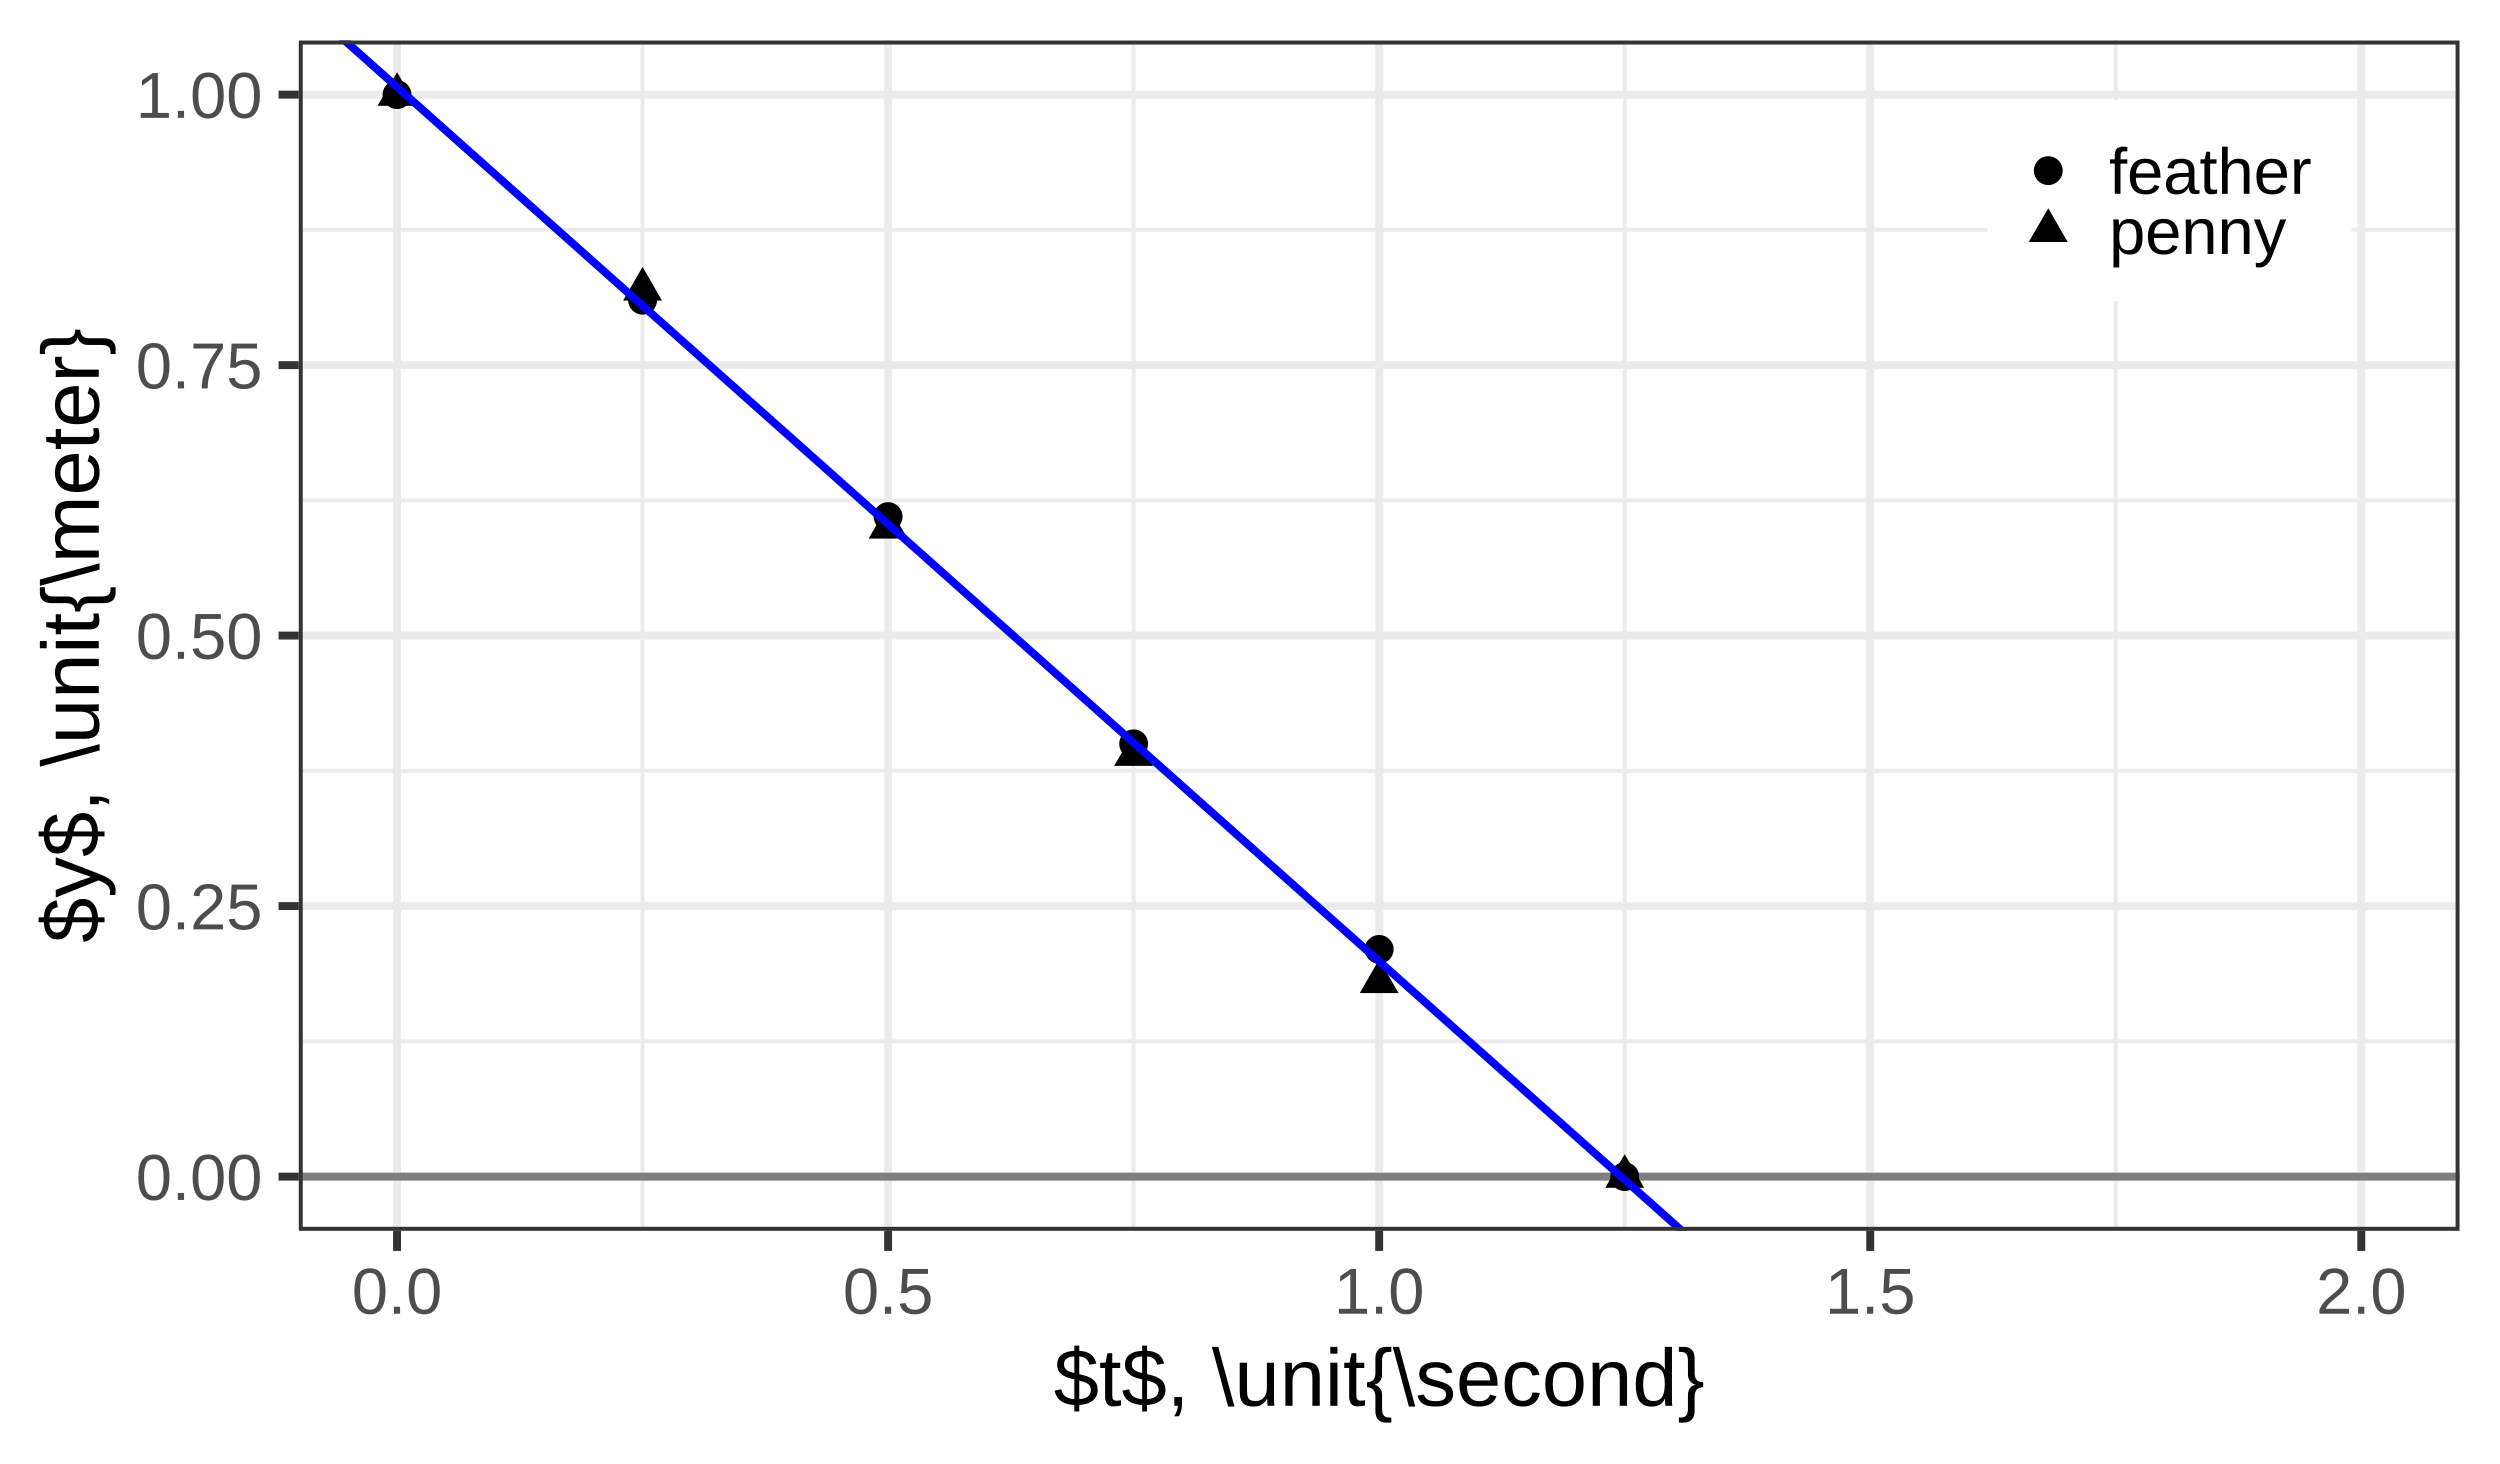
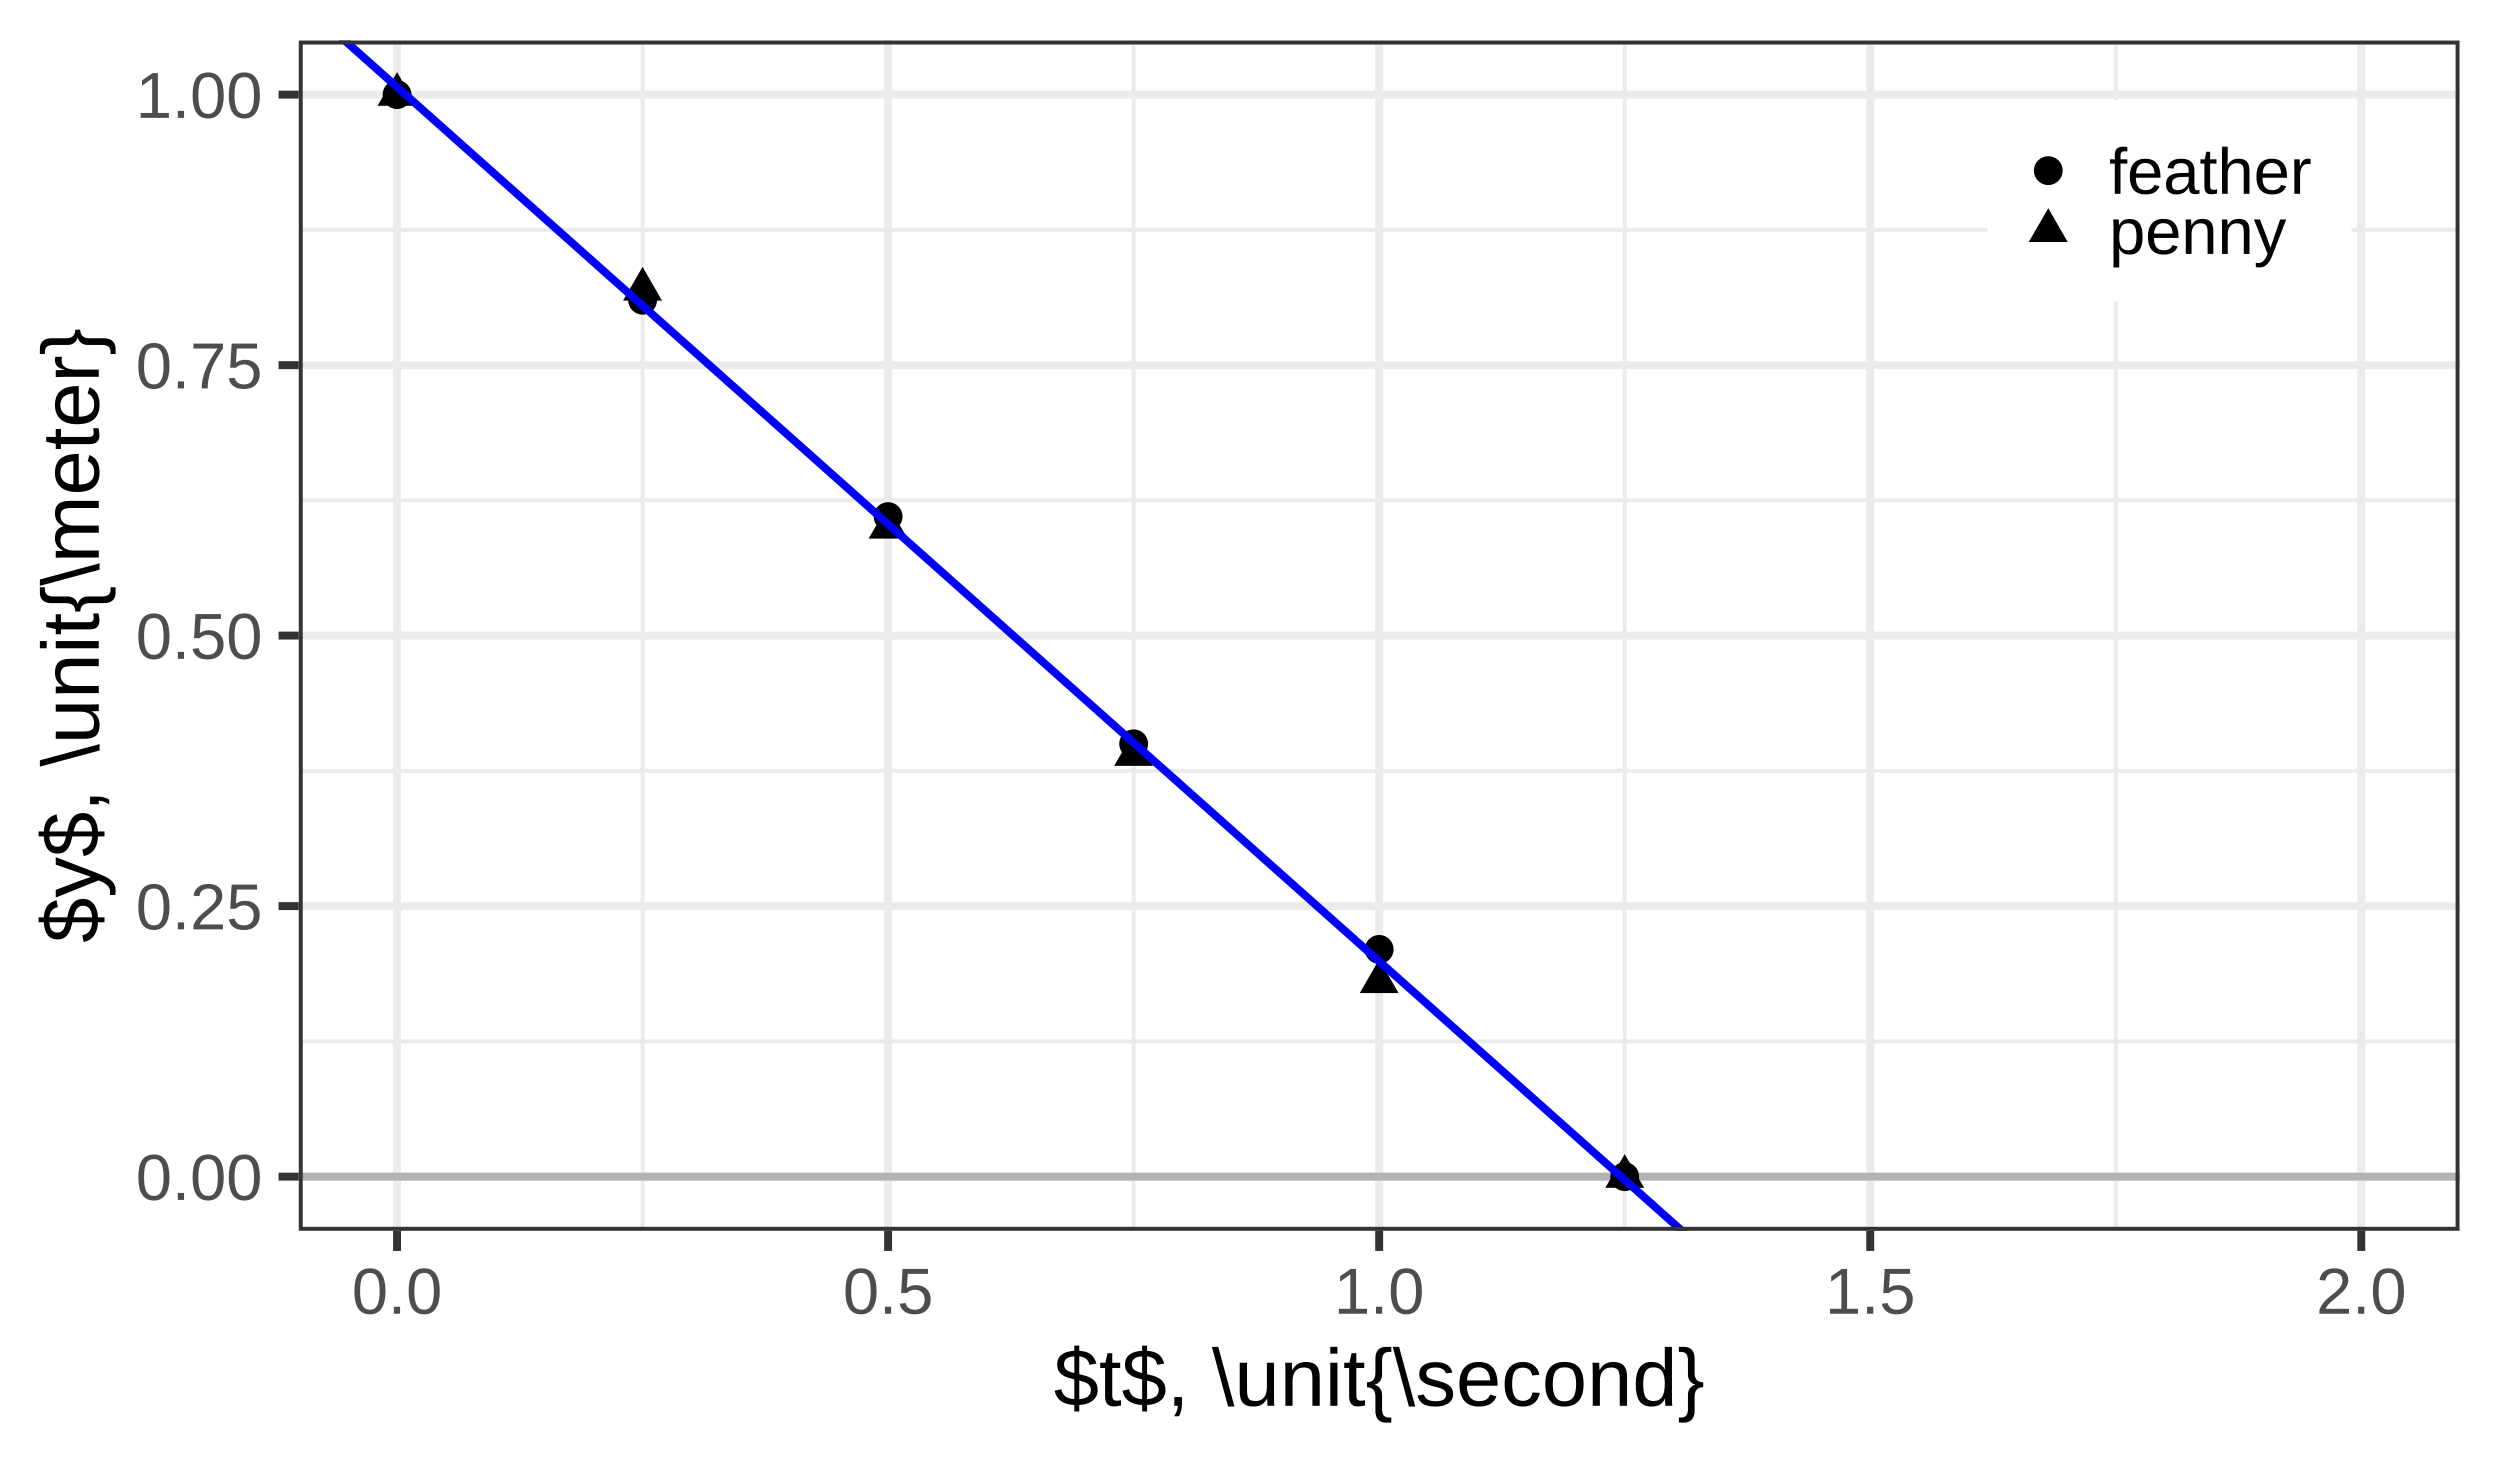
<svg xmlns="http://www.w3.org/2000/svg" width="246.00pt" height="144.00pt" viewBox="0 0 246.00 144.00">
  <g class="svglite">
    <defs>
      <style type="text/css">
    .svglite line, .svglite polyline, .svglite polygon, .svglite path, .svglite rect, .svglite circle {
      fill: none;
      stroke: #000000;
      stroke-linecap: round;
      stroke-linejoin: round;
      stroke-miterlimit: 10.00;
    }
    .svglite text {
      white-space: pre;
    }
    .svglite g.glyphgroup path {
      fill: inherit;
      stroke: none;
    }
  </style>
    </defs>
    <rect width="100%" height="100%" style="stroke: none; fill: #FFFFFF;" />
    <defs>
      <clipPath id="cpMC4wMHwyNDYuMDB8MC4wMHwxNDQuMDA=">
        <rect x="0.00" y="0.00" width="246.00" height="144.00" />
      </clipPath>
    </defs>
    <g clip-path="url(#cpMC4wMHwyNDYuMDB8MC4wMHwxNDQuMDA=)">
      <rect x="0.00" y="0.00" width="246.00" height="144.00" style="stroke-width: 0.78; stroke: #FFFFFF; fill: #FFFFFF;" />
    </g>
    <defs>
      <clipPath id="cpMjkuNDB8MjQyLjAyfDMuOTl8MTIxLjEw">
        <rect x="29.40" y="3.99" width="212.62" height="117.12" />
      </clipPath>
    </defs>
    <g clip-path="url(#cpMjkuNDB8MjQyLjAyfDMuOTl8MTIxLjEw)">
      <rect x="29.40" y="3.99" width="212.62" height="117.12" style="stroke-width: 0.78; stroke: none; fill: #FFFFFF;" />
      <polyline points="29.40,102.47 242.02,102.47 " style="stroke-width: 0.39; stroke: #EBEBEB; stroke-linecap: butt;" />
      <polyline points="29.40,75.85 242.02,75.85 " style="stroke-width: 0.39; stroke: #EBEBEB; stroke-linecap: butt;" />
      <polyline points="29.40,49.23 242.02,49.23 " style="stroke-width: 0.39; stroke: #EBEBEB; stroke-linecap: butt;" />
      <polyline points="29.40,22.62 242.02,22.62 " style="stroke-width: 0.39; stroke: #EBEBEB; stroke-linecap: butt;" />
      <polyline points="63.23,121.10 63.23,3.99 " style="stroke-width: 0.39; stroke: #EBEBEB; stroke-linecap: butt;" />
      <polyline points="111.55,121.10 111.55,3.99 " style="stroke-width: 0.39; stroke: #EBEBEB; stroke-linecap: butt;" />
      <polyline points="159.87,121.10 159.87,3.99 " style="stroke-width: 0.39; stroke: #EBEBEB; stroke-linecap: butt;" />
      <polyline points="208.19,121.10 208.19,3.99 " style="stroke-width: 0.39; stroke: #EBEBEB; stroke-linecap: butt;" />
      <polyline points="29.40,115.78 242.02,115.78 " style="stroke-width: 0.78; stroke: #EBEBEB; stroke-linecap: butt;" />
      <polyline points="29.40,89.16 242.02,89.16 " style="stroke-width: 0.78; stroke: #EBEBEB; stroke-linecap: butt;" />
      <polyline points="29.40,62.54 242.02,62.54 " style="stroke-width: 0.78; stroke: #EBEBEB; stroke-linecap: butt;" />
      <polyline points="29.40,35.93 242.02,35.93 " style="stroke-width: 0.78; stroke: #EBEBEB; stroke-linecap: butt;" />
      <polyline points="29.40,9.31 242.02,9.31 " style="stroke-width: 0.78; stroke: #EBEBEB; stroke-linecap: butt;" />
      <polyline points="39.07,121.10 39.07,3.99 " style="stroke-width: 0.78; stroke: #EBEBEB; stroke-linecap: butt;" />
      <polyline points="87.39,121.10 87.39,3.99 " style="stroke-width: 0.78; stroke: #EBEBEB; stroke-linecap: butt;" />
      <polyline points="135.71,121.10 135.71,3.99 " style="stroke-width: 0.78; stroke: #EBEBEB; stroke-linecap: butt;" />
      <polyline points="184.03,121.10 184.03,3.99 " style="stroke-width: 0.78; stroke: #EBEBEB; stroke-linecap: butt;" />
      <polyline points="232.35,121.10 232.35,3.99 " style="stroke-width: 0.78; stroke: #EBEBEB; stroke-linecap: butt;" />
-       <line x1="29.40" y1="115.78" x2="242.02" y2="115.78" style="stroke-width: 0.78; stroke: #7F7F7F; stroke-linecap: butt;" />
+       <line x1="29.40" y1="115.78" x2="242.02" y2="115.78" style="stroke-width: 0.78; stroke: #B3B3B3; stroke-linecap: butt;" />
      <circle cx="39.07" cy="9.31" r="1.42" style="stroke-width: 0.52; stroke: none; fill: #000000;" />
      <circle cx="63.23" cy="29.54" r="1.42" style="stroke-width: 0.52; stroke: none; fill: #000000;" />
      <circle cx="87.39" cy="50.83" r="1.42" style="stroke-width: 0.52; stroke: none; fill: #000000;" />
      <circle cx="111.55" cy="73.19" r="1.42" style="stroke-width: 0.52; stroke: none; fill: #000000;" />
      <circle cx="135.71" cy="93.42" r="1.42" style="stroke-width: 0.52; stroke: none; fill: #000000;" />
      <circle cx="159.87" cy="115.78" r="1.42" style="stroke-width: 0.52; stroke: none; fill: #000000;" />
      <polygon points="39.07,7.10 40.98,10.41 37.15,10.41 " style="stroke-width: 0.52; stroke: none; fill: #000000;" />
      <polygon points="63.23,26.26 65.14,29.58 61.31,29.58 " style="stroke-width: 0.52; stroke: none; fill: #000000;" />
      <polygon points="87.39,49.69 89.30,53.00 85.47,53.00 " style="stroke-width: 0.52; stroke: none; fill: #000000;" />
      <polygon points="111.55,72.04 113.46,75.36 109.63,75.36 " style="stroke-width: 0.52; stroke: none; fill: #000000;" />
      <polygon points="135.71,94.40 137.62,97.72 133.80,97.72 " style="stroke-width: 0.52; stroke: none; fill: #000000;" />
      <polygon points="159.87,113.57 161.79,116.88 157.96,116.88 " style="stroke-width: 0.52; stroke: none; fill: #000000;" />
      <line x1="-97.65" y1="-113.13" x2="297.06" y2="238.22" style="stroke-width: 0.78; stroke: #0000FF; stroke-linecap: butt;" />
      <rect x="29.40" y="3.99" width="212.62" height="117.12" style="stroke-width: 0.78; stroke: #333333;" />
    </g>
    <g clip-path="url(#cpMC4wMHwyNDYuMDB8MC4wMHwxNDQuMDA=)">
      <text x="25.82" y="118.07" text-anchor="end" style="font-size: 6.40px;fill: #4D4D4D; font-family: &quot;Arial&quot;;" textLength="12.42px" lengthAdjust="spacingAndGlyphs">0.00</text>
      <text x="25.82" y="91.45" text-anchor="end" style="font-size: 6.40px;fill: #4D4D4D; font-family: &quot;Arial&quot;;" textLength="12.42px" lengthAdjust="spacingAndGlyphs">0.25</text>
      <text x="25.82" y="64.83" text-anchor="end" style="font-size: 6.40px;fill: #4D4D4D; font-family: &quot;Arial&quot;;" textLength="12.42px" lengthAdjust="spacingAndGlyphs">0.50</text>
      <text x="25.82" y="38.22" text-anchor="end" style="font-size: 6.40px;fill: #4D4D4D; font-family: &quot;Arial&quot;;" textLength="12.42px" lengthAdjust="spacingAndGlyphs">0.75</text>
      <text x="25.82" y="11.60" text-anchor="end" style="font-size: 6.40px;fill: #4D4D4D; font-family: &quot;Arial&quot;;" textLength="12.42px" lengthAdjust="spacingAndGlyphs">1.00</text>
      <polyline points="27.41,115.78 29.40,115.78 " style="stroke-width: 0.78; stroke: #333333; stroke-linecap: butt;" />
      <polyline points="27.41,89.16 29.40,89.16 " style="stroke-width: 0.78; stroke: #333333; stroke-linecap: butt;" />
      <polyline points="27.41,62.54 29.40,62.54 " style="stroke-width: 0.78; stroke: #333333; stroke-linecap: butt;" />
      <polyline points="27.41,35.93 29.40,35.93 " style="stroke-width: 0.78; stroke: #333333; stroke-linecap: butt;" />
      <polyline points="27.41,9.31 29.40,9.31 " style="stroke-width: 0.78; stroke: #333333; stroke-linecap: butt;" />
      <polyline points="39.07,123.09 39.07,121.10 " style="stroke-width: 0.78; stroke: #333333; stroke-linecap: butt;" />
      <polyline points="87.39,123.09 87.39,121.10 " style="stroke-width: 0.78; stroke: #333333; stroke-linecap: butt;" />
      <polyline points="135.71,123.09 135.71,121.10 " style="stroke-width: 0.78; stroke: #333333; stroke-linecap: butt;" />
      <polyline points="184.03,123.09 184.03,121.10 " style="stroke-width: 0.78; stroke: #333333; stroke-linecap: butt;" />
      <polyline points="232.35,123.09 232.35,121.10 " style="stroke-width: 0.78; stroke: #333333; stroke-linecap: butt;" />
      <text x="39.07" y="129.27" text-anchor="middle" style="font-size: 6.40px;fill: #4D4D4D; font-family: &quot;Arial&quot;;" textLength="8.88px" lengthAdjust="spacingAndGlyphs">0.0</text>
      <text x="87.39" y="129.27" text-anchor="middle" style="font-size: 6.40px;fill: #4D4D4D; font-family: &quot;Arial&quot;;" textLength="8.88px" lengthAdjust="spacingAndGlyphs">0.5</text>
      <text x="135.71" y="129.27" text-anchor="middle" style="font-size: 6.40px;fill: #4D4D4D; font-family: &quot;Arial&quot;;" textLength="8.88px" lengthAdjust="spacingAndGlyphs">1.0</text>
      <text x="184.03" y="129.27" text-anchor="middle" style="font-size: 6.40px;fill: #4D4D4D; font-family: &quot;Arial&quot;;" textLength="8.88px" lengthAdjust="spacingAndGlyphs">1.5</text>
      <text x="232.35" y="129.27" text-anchor="middle" style="font-size: 6.40px;fill: #4D4D4D; font-family: &quot;Arial&quot;;" textLength="8.88px" lengthAdjust="spacingAndGlyphs">2.0</text>
      <text x="135.71" y="138.33" text-anchor="middle" style="font-size: 8.00px; font-family: &quot;Arial&quot;;" textLength="64.06px" lengthAdjust="spacingAndGlyphs">$t$, \unit{\second}</text>
      <text transform="translate(9.72,62.54) rotate(-90)" text-anchor="middle" style="font-size: 8.00px; font-family: &quot;Arial&quot;;" textLength="60.50px" lengthAdjust="spacingAndGlyphs">$y$, \unit{\meter}</text>
      <rect x="195.57" y="9.84" width="35.82" height="19.81" style="stroke-width: 0.78; stroke: none; fill: #FFFFFF;" />
      <rect x="199.56" y="13.83" width="3.99" height="5.92" style="stroke-width: 0.78; stroke: none; fill: #FFFFFF;" />
      <circle cx="201.55" cy="16.79" r="1.42" style="stroke-width: 0.52; stroke: none; fill: #000000;" />
      <rect x="199.56" y="19.74" width="3.99" height="5.92" style="stroke-width: 0.78; stroke: none; fill: #FFFFFF;" />
      <polygon points="201.55,20.49 203.46,23.81 199.63,23.81 " style="stroke-width: 0.52; stroke: none; fill: #000000;" />
      <text x="207.53" y="19.07" style="font-size: 6.40px; font-family: &quot;Arial&quot;;" textLength="19.88px" lengthAdjust="spacingAndGlyphs">feather</text>
      <text x="207.53" y="24.99" style="font-size: 6.40px; font-family: &quot;Arial&quot;;" textLength="17.39px" lengthAdjust="spacingAndGlyphs">penny</text>
    </g>
  </g>
</svg>
